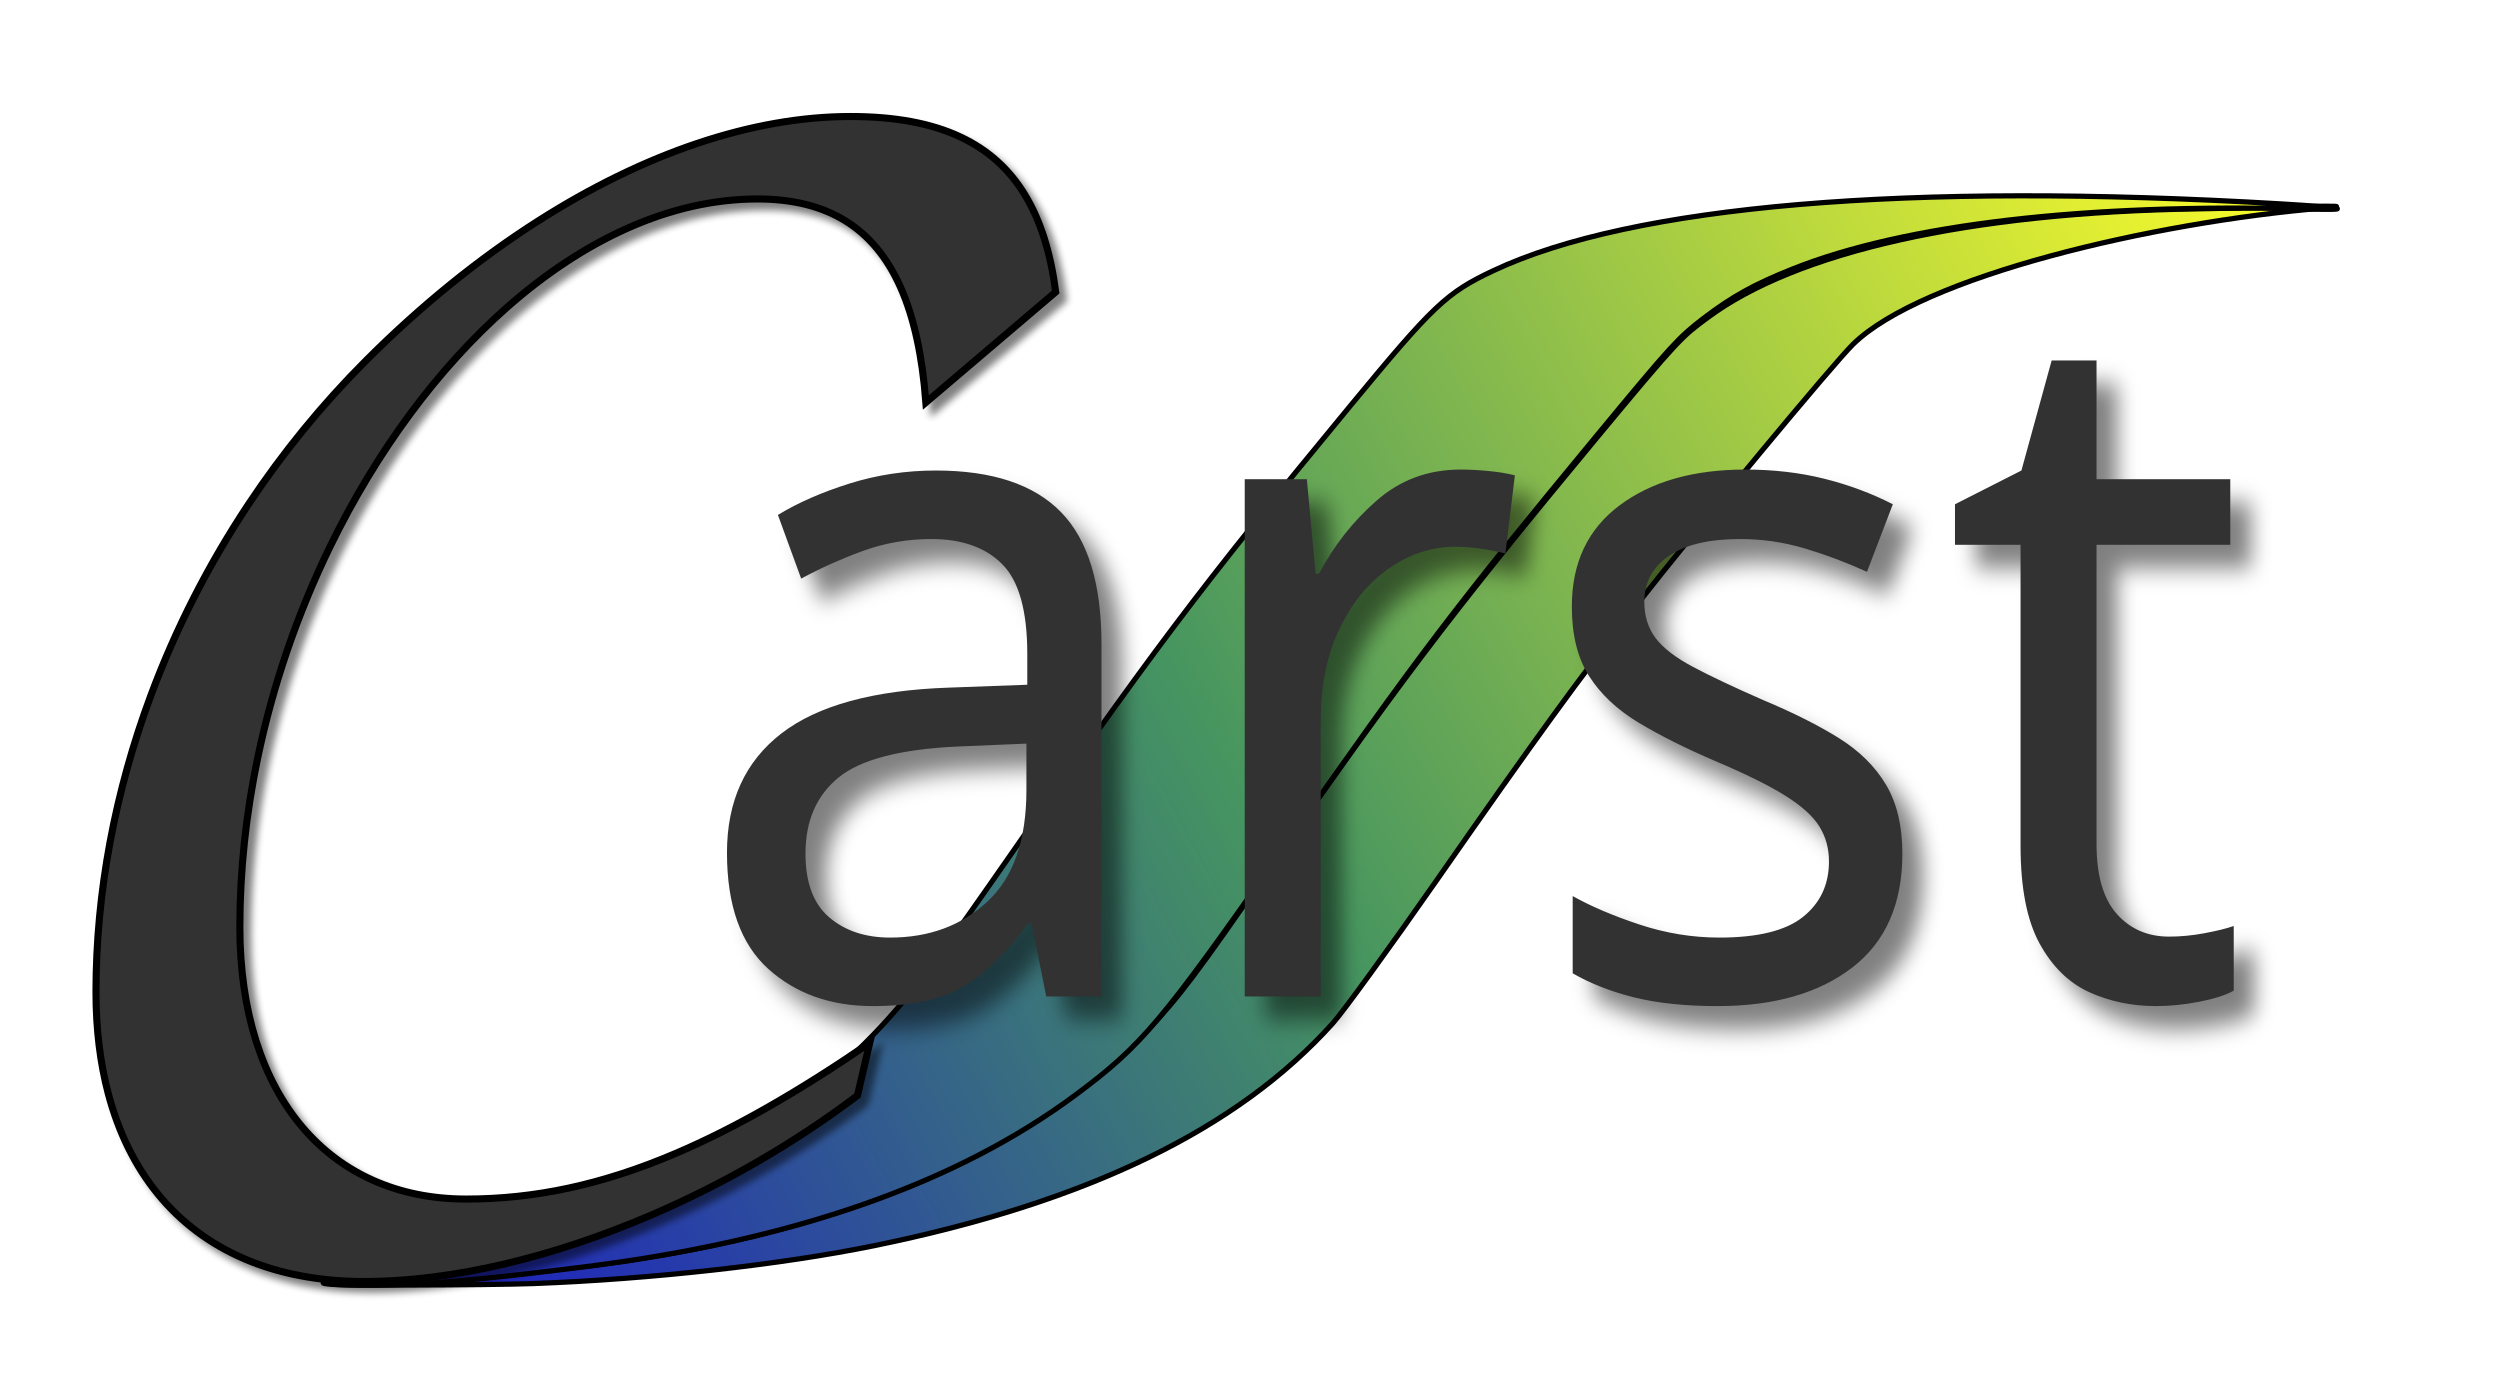
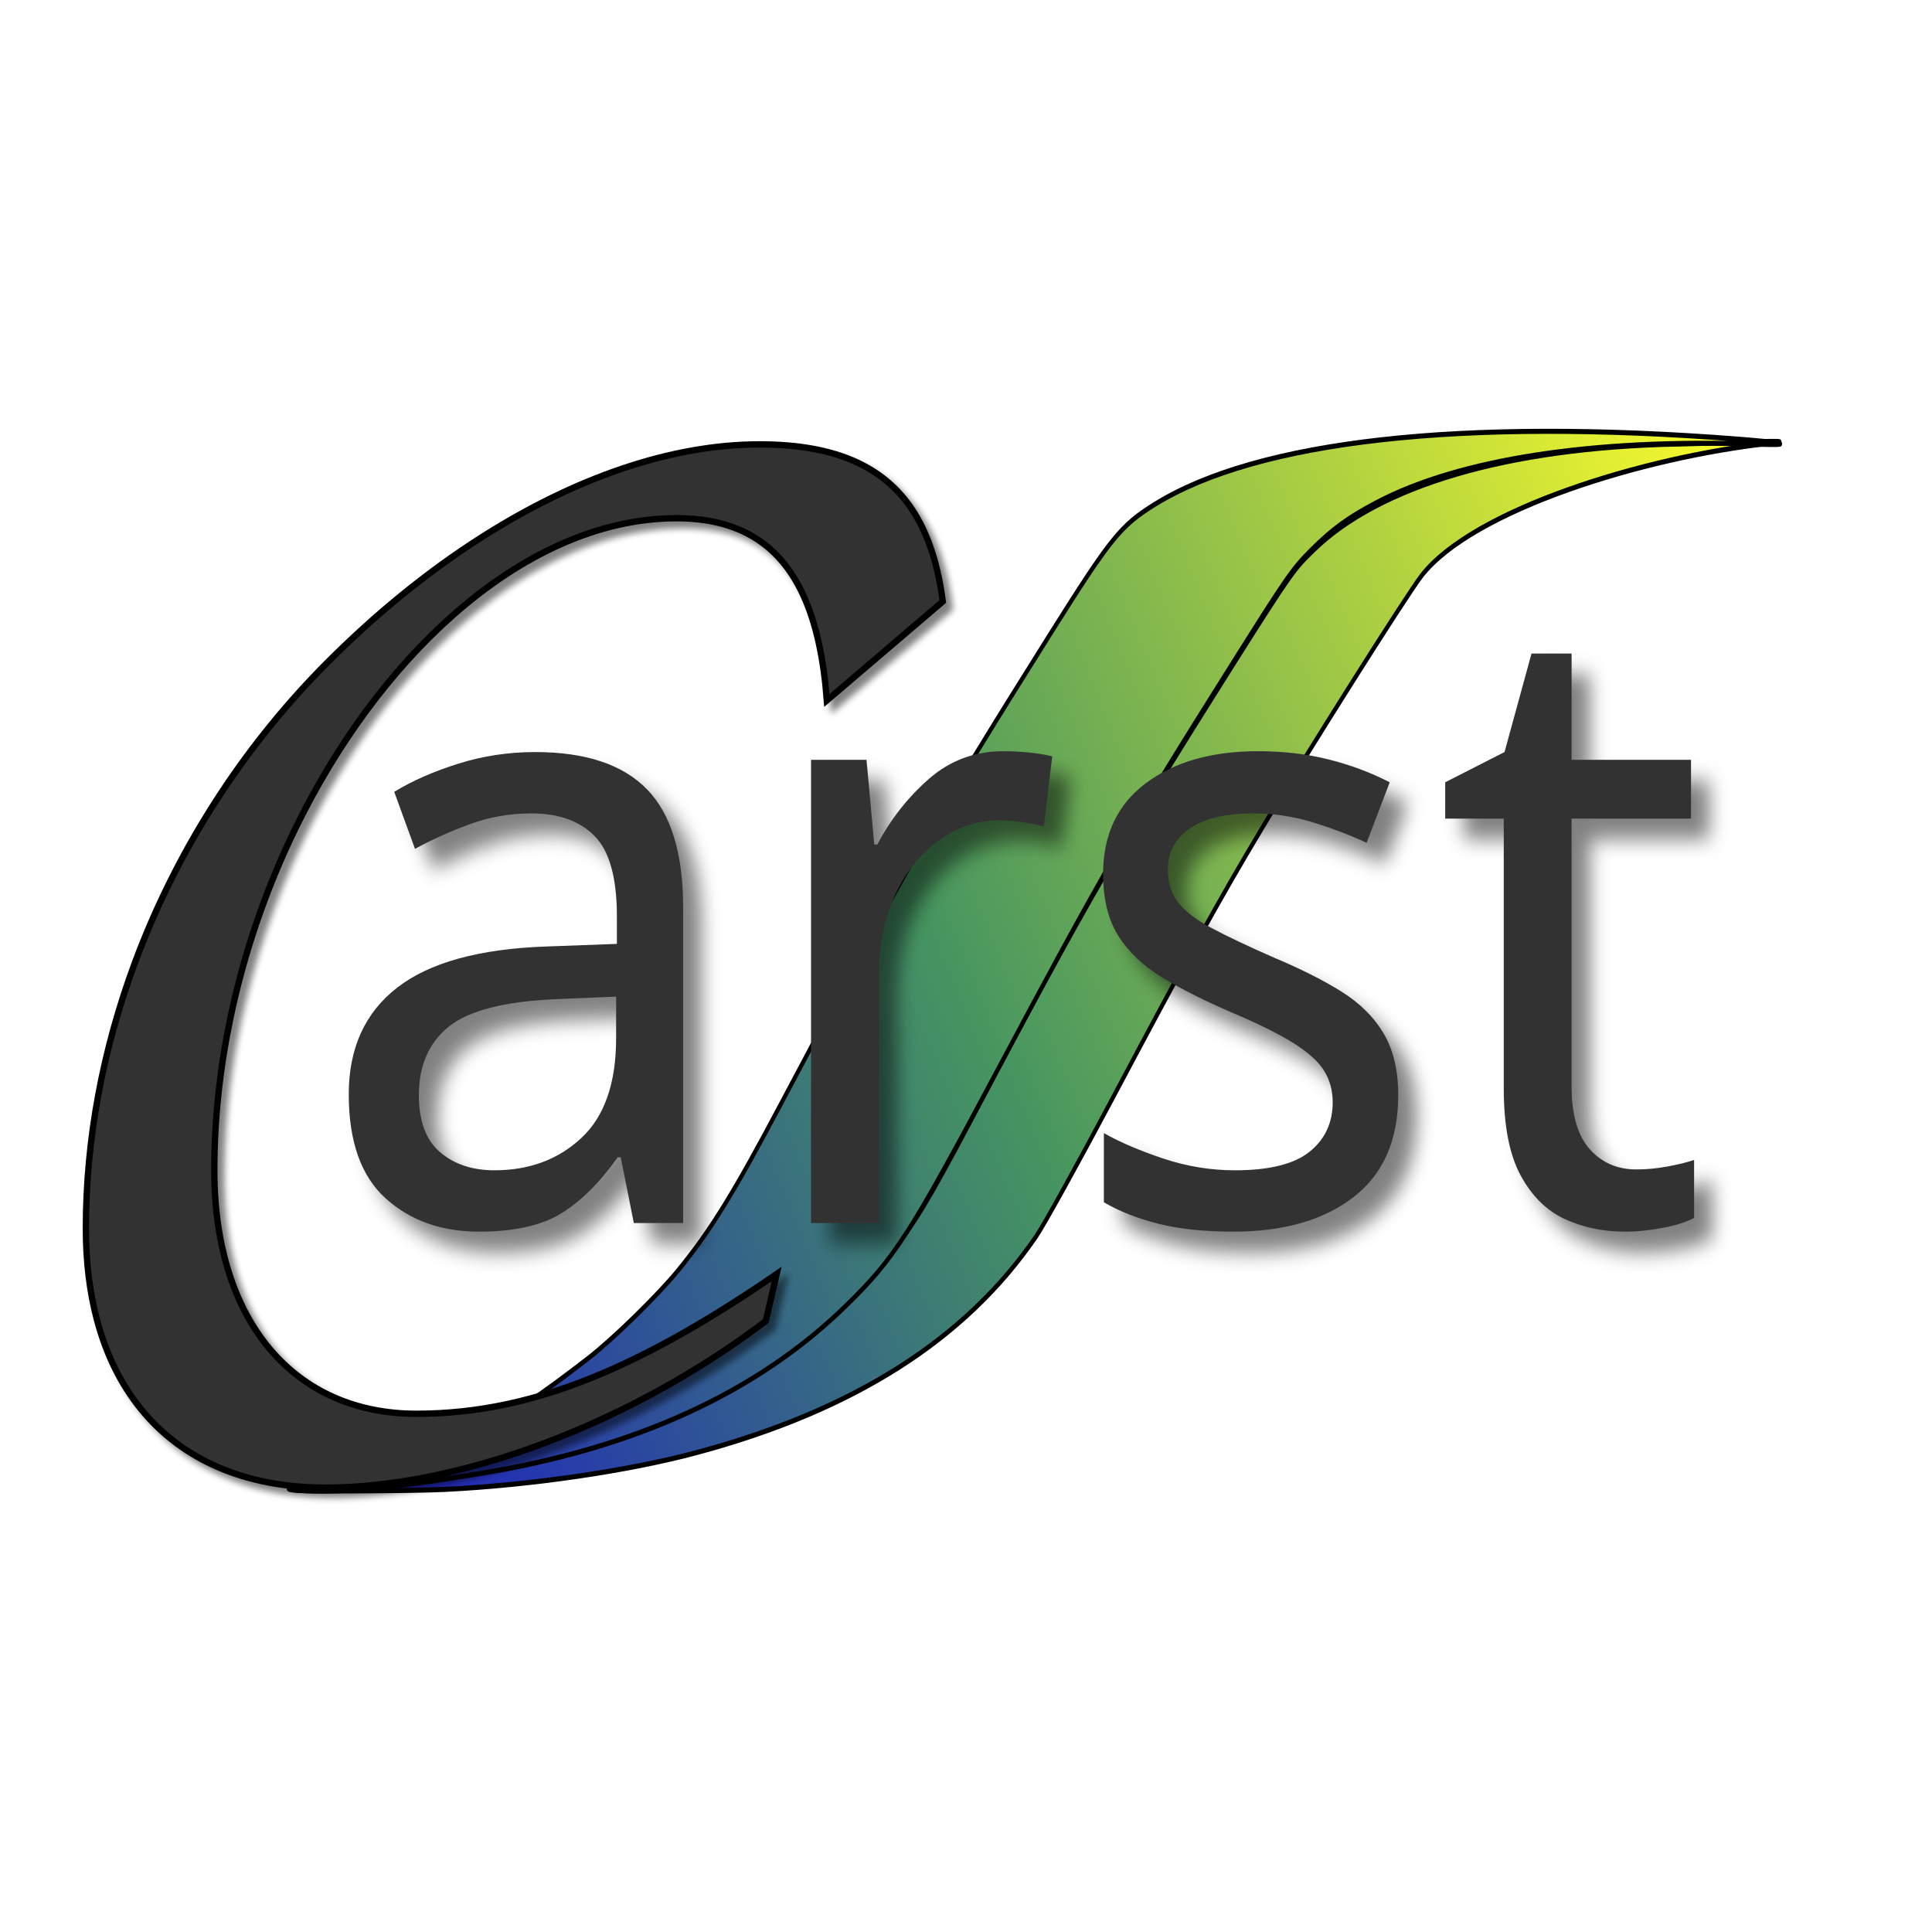
- <svg xmlns="http://www.w3.org/2000/svg" xmlns:xlink="http://www.w3.org/1999/xlink" version="1.1" id="svg4182" viewBox="0 0 685.509 383.345" height="108.188mm" width="193.466mm">
+ <svg xmlns="http://www.w3.org/2000/svg" xmlns:xlink="http://www.w3.org/1999/xlink" version="1.1" id="svg4182" viewBox="0 0 591.732 591.732" height="167mm" width="167mm">
  <defs id="defs4184">
    <linearGradient id="linearGradient5352">
      <stop id="stop5354" offset="0" style="stop-color:#1a17c8;stop-opacity:1" />
      <stop style="stop-color:#469560;stop-opacity:1" offset="0.459" id="stop5358" />
      <stop id="stop5356" offset="1" style="stop-color:#ffff29;stop-opacity:1" />
    </linearGradient>
    <linearGradient xlink:href="#linearGradient5352" id="linearGradient5338" x1="212.37" y1="481.997" x2="701.094" y2="108.241" gradientUnits="userSpaceOnUse" />
    <linearGradient xlink:href="#linearGradient5352" id="linearGradient5346" x1="204.83" y1="484.014" x2="703.625" y2="117.284" gradientUnits="userSpaceOnUse" />
    <filter style="color-interpolation-filters:sRGB" id="filter5360">
      <feFlood flood-opacity="0.498" flood-color="rgb(0,0,0)" result="flood" id="feFlood5362" />
      <feComposite in="flood" in2="SourceGraphic" operator="in" result="composite1" id="feComposite5364" />
      <feGaussianBlur in="composite1" stdDeviation="3" result="blur" id="feGaussianBlur5366" />
      <feOffset dx="6" dy="6" result="offset" id="feOffset5368" />
      <feComposite in="SourceGraphic" in2="offset" operator="over" result="composite2" id="feComposite5370" />
    </filter>
    <filter style="color-interpolation-filters:sRGB" id="filter5372">
      <feFlood flood-opacity="0.498" flood-color="rgb(0,0,0)" result="flood" id="feFlood5374" />
      <feComposite in="flood" in2="SourceGraphic" operator="in" result="composite1" id="feComposite5376" />
      <feGaussianBlur in="composite1" stdDeviation="3" result="blur" id="feGaussianBlur5378" />
      <feOffset dx="6" dy="6" result="offset" id="feOffset5380" />
      <feComposite in="SourceGraphic" in2="offset" operator="over" result="composite2" id="feComposite5382" />
    </filter>
  </defs>
-   <g id="layer1" transform="translate(9.147754,-66.79408)">
-     <g id="g5348" transform="matrix(0.9898792,0.1419125,-0.1419125,0.9898792,-53.91436,-89.07965)">
-       <path id="path5328" d="m 207.016,483.388 c 1.571,-0.389 50.634,-10.254 57.116,-11.833 70.351,-17.145 122.911,-47.127 151.557,-85.618 7.439,-9.996 10.625,-14.76 24.414,-42.335 31.811,-63.616 43.823,-85.188 76.463,-138.451 18.939,-30.906 19.397,-31.189 25.768,-37.494 21.346,-21.125 66.416,-38.637 128.979,-48.578 17.137,-2.723 47.13,-8.114 34.212,-5.158 -46.23,10.58 -106.726,34.335 -122.756,55.406 -4.666,6.133 -34.689,55.07 -48.556,79.144 -12.795,22.214 -21.93,39.514 -43.751,82.857 -9.988,19.839 -20.093,38.964 -22.457,42.5 -21.699,32.462 -59.686,58.113 -115.845,78.223 -24.366,8.725 -59.356,17.778 -90.885,23.515 -11.655,2.121 -60.111,9.27 -54.26,7.821 z" style="opacity:1;fill:url(#linearGradient5338);fill-opacity:1;stroke:#000000;stroke-width:1.429;stroke-miterlimit:4;stroke-dasharray:none;stroke-dashoffset:0;stroke-opacity:1" />
-       <path id="path5330" d="m 210.424,481.651 c 44.419,-10.378 68.559,-26.422 98.247,-50.218 8.461,-6.782 23.123,-21.365 29.55,-29.39 10.358,-12.935 17.126,-24.282 31.223,-52.354 35.418,-70.53 44.828,-87.631 79.467,-144.414 18.476,-30.287 21.561,-34.169 33.332,-41.933 35.147,-23.182 109.109,-40.284 211.044,-48.799 17.345,-1.449 21.187,-1.232 7.17,0.405 -60.22,7.034 -108.352,19.773 -137.005,36.26 -9.854,5.67 -15.355,9.84 -22.281,16.888 -5.97,6.076 -7.672,8.576 -23.858,35.065 -32.384,52.998 -39.991,66.688 -70.019,126.023 -25.818,51.014 -30.246,58.108 -46.147,73.929 -28.955,28.808 -71.231,50.773 -127.067,66.021 -24.136,6.591 -48.061,12.848 -67.272,14.474 -4.051,0.343 -4.174,-0.138 3.616,-1.958 z" style="opacity:1;fill:url(#linearGradient5346);fill-opacity:1;stroke:#000000;stroke-width:1.429;stroke-miterlimit:4;stroke-dasharray:none;stroke-dashoffset:0;stroke-opacity:1" />
+   <g id="layer1" transform="translate(9.147745,292.6752)">
+     <g id="g4817" transform="matrix(0.9973149,0,0,1.000223,0.02648216,-104.2176)">
+       <g transform="matrix(0.8209993,0.1541578,-0.1177013,1.075293,-31.18889,-283.9904)" id="g5348">
+         <path style="opacity:1;fill:url(#linearGradient5338);fill-opacity:1;stroke:#000000;stroke-width:1.429;stroke-miterlimit:4;stroke-dasharray:none;stroke-dashoffset:0;stroke-opacity:1" d="m 207.016,483.388 c 1.571,-0.389 50.634,-10.254 57.116,-11.833 70.351,-17.145 122.911,-47.127 151.557,-85.618 7.439,-9.996 10.625,-14.76 24.414,-42.335 31.811,-63.616 43.823,-85.188 76.463,-138.451 18.939,-30.906 19.397,-31.189 25.768,-37.494 21.346,-21.125 66.416,-38.637 128.979,-48.578 17.137,-2.723 47.13,-8.114 34.212,-5.158 -46.23,10.58 -106.726,34.335 -122.756,55.406 -4.666,6.133 -34.689,55.07 -48.556,79.144 -12.795,22.214 -21.93,39.514 -43.751,82.857 -9.988,19.839 -20.093,38.964 -22.457,42.5 -21.699,32.462 -59.686,58.113 -115.845,78.223 -24.366,8.725 -59.356,17.778 -90.885,23.515 -11.655,2.121 -60.111,9.27 -54.26,7.821 z" id="path5328" />
+         <path style="opacity:1;fill:url(#linearGradient5346);fill-opacity:1;stroke:#000000;stroke-width:1.429;stroke-miterlimit:4;stroke-dasharray:none;stroke-dashoffset:0;stroke-opacity:1" d="m 210.424,481.651 c 44.419,-10.378 68.559,-26.422 98.247,-50.218 8.461,-6.782 23.123,-21.365 29.55,-29.39 10.358,-12.935 17.126,-24.282 31.223,-52.354 35.418,-70.53 44.828,-87.631 79.467,-144.414 18.476,-30.287 21.561,-34.169 33.332,-41.933 35.147,-23.182 109.109,-40.284 211.044,-48.799 17.345,-1.449 21.187,-1.232 7.17,0.405 -60.22,7.034 -108.352,19.773 -137.005,36.26 -9.854,5.67 -15.355,9.84 -22.281,16.888 -5.97,6.076 -7.672,8.576 -23.858,35.065 -32.384,52.998 -39.991,66.688 -70.019,126.023 -25.818,51.014 -30.246,58.108 -46.147,73.929 -28.955,28.808 -71.231,50.773 -127.067,66.021 -24.136,6.591 -48.061,12.848 -67.272,14.474 -4.051,0.343 -4.174,-0.138 3.616,-1.958 z" id="path5330" />
+       </g>
+       <g transform="matrix(0.3528966,0,0,0.3528966,-7.578426,-100.8343)" id="text4730" style="font-style:normal;font-weight:normal;font-size:302.957px;line-height:125%;font-family:sans-serif;letter-spacing:0px;word-spacing:0px;fill:#323232;fill-opacity:1;stroke:#000000;stroke-width:1px;stroke-linecap:butt;stroke-linejoin:miter;stroke-opacity:1;filter:url(#filter5372)">
+         <path id="path4735" style="font-style:italic;font-variant:normal;font-weight:500;font-stretch:normal;font-size:1363.305px;font-family:'URW Chancery L';-inkscape-font-specification:'URW Chancery L Medium Italic';fill:#323232;fill-opacity:1;stroke:#000000;stroke-width:5.506;stroke-miterlimit:4;stroke-dasharray:none;stroke-opacity:1" d="m 661.8,898.135 c -49.126,37.13 -103.758,68.516 -159.281,92.453 -76.988,33.19 -155.69,52.058 -223.808,52.058 -69.812,0 -124.496,-24.05 -160.327,-67.805 -17.601,-21.493 -30.652,-47.74 -38.713,-78.227 -6.294,-23.802 -9.545,-50.188 -9.545,-78.913 0,-77.471 14.848,-155.723 42.608,-230.315 19.302,-51.866 44.848,-101.963 75.985,-148.798 26.527,-39.901 57.113,-77.434 91.356,-111.677 42.826,-42.826 87.91,-79.224 133.579,-108.327 82.265,-52.424 166.425,-81.173 242.693,-81.173 34.321,0 62.641,5.167 85.486,15.908 42.492,19.979 66.041,59.245 74.021,120.423 l -55.162,46.962 -45.723,38.926 c -2.745,-36.141 -9.174,-65.834 -19.597,-89.338 -20.637,-46.537 -56.931,-68.806 -111.28,-68.806 -67.589,0 -135.024,31.666 -194.825,84.443 -53.522,47.235 -100.928,111.38 -136.855,184.867 -12.887,26.36 -24.297,53.921 -33.982,82.336 -9.145,26.83 -16.753,54.42 -22.615,82.476 -9.013,43.137 -13.898,87.377 -13.898,131.65 0,65.717 17.55,119.149 48.911,155.842 30.444,35.622 73.903,55.47 126.956,55.47 53.137,0 105.429,-10.989 162.994,-35.557 45.819,-19.555 94.979,-47.712 150.566,-85.777 z" />
+       </g>
+       <text transform="matrix(0.9456562,0,0,1.057467,-92.28574,-153.9391)" id="text5294" y="321.545" x="189.605" style="font-style:normal;font-weight:normal;font-size:55.607px;line-height:125%;font-family:sans-serif;letter-spacing:0px;word-spacing:0px;fill:#000000;fill-opacity:1;stroke:none;stroke-width:1px;stroke-linecap:butt;stroke-linejoin:miter;stroke-opacity:1;filter:url(#filter5360)" xml:space="preserve">
+         <tspan style="font-size:250.233px;fill:#323232;fill-opacity:1" y="321.545" x="189.605" id="tspan5296">arst</tspan>
+       </text>
    </g>
-     <g style="font-style:normal;font-weight:normal;font-size:302.957px;line-height:125%;font-family:sans-serif;letter-spacing:0px;word-spacing:0px;fill:#323232;fill-opacity:1;stroke:#000000;stroke-width:1px;stroke-linecap:butt;stroke-linejoin:miter;stroke-opacity:1;filter:url(#filter5372)" id="text4730" transform="matrix(0.3528966,0,0,0.3528966,-7.578404,50.2477)">
-       <path d="m 661.8,898.135 c -49.126,37.13 -103.758,68.516 -159.281,92.453 -76.988,33.19 -155.69,52.058 -223.808,52.058 -69.812,0 -124.496,-24.05 -160.327,-67.805 -17.601,-21.493 -30.652,-47.74 -38.713,-78.227 -6.294,-23.802 -9.545,-50.188 -9.545,-78.913 0,-77.471 14.848,-155.723 42.608,-230.315 19.302,-51.866 44.848,-101.963 75.985,-148.798 26.527,-39.901 57.113,-77.434 91.356,-111.677 42.826,-42.826 87.91,-79.224 133.579,-108.327 82.265,-52.424 166.425,-81.173 242.693,-81.173 34.321,0 62.641,5.167 85.486,15.908 42.492,19.979 66.041,59.245 74.021,120.423 l -55.162,46.962 -45.723,38.926 c -2.745,-36.141 -9.174,-65.834 -19.597,-89.338 -20.637,-46.537 -56.931,-68.806 -111.28,-68.806 -67.589,0 -135.024,31.666 -194.825,84.443 -53.522,47.235 -100.928,111.38 -136.855,184.867 -12.887,26.36 -24.297,53.921 -33.982,82.336 -9.145,26.83 -16.753,54.42 -22.615,82.476 -9.013,43.137 -13.898,87.377 -13.898,131.65 0,65.717 17.55,119.149 48.911,155.842 30.444,35.622 73.903,55.47 126.956,55.47 53.137,0 105.429,-10.989 162.994,-35.557 45.819,-19.555 94.979,-47.712 150.566,-85.777 z" style="font-style:italic;font-variant:normal;font-weight:500;font-stretch:normal;font-size:1363.305px;font-family:'URW Chancery L';-inkscape-font-specification:'URW Chancery L Medium Italic';fill:#323232;fill-opacity:1;stroke:#000000;stroke-width:5.506;stroke-miterlimit:4;stroke-dasharray:none;stroke-opacity:1" id="path4735" />
-     </g>
-     <text xml:space="preserve" style="font-style:normal;font-weight:normal;font-size:55.607px;line-height:125%;font-family:sans-serif;letter-spacing:0px;word-spacing:0px;fill:#000000;fill-opacity:1;stroke:none;stroke-width:1px;stroke-linecap:butt;stroke-linejoin:miter;stroke-opacity:1;filter:url(#filter5360)" x="189.605" y="321.545" id="text5294" transform="scale(0.9456562,1.057467)">
-       <tspan id="tspan5296" x="189.605" y="321.545" style="font-size:250.233px;fill:#323232;fill-opacity:1">arst</tspan>
-     </text>
  </g>
</svg>
